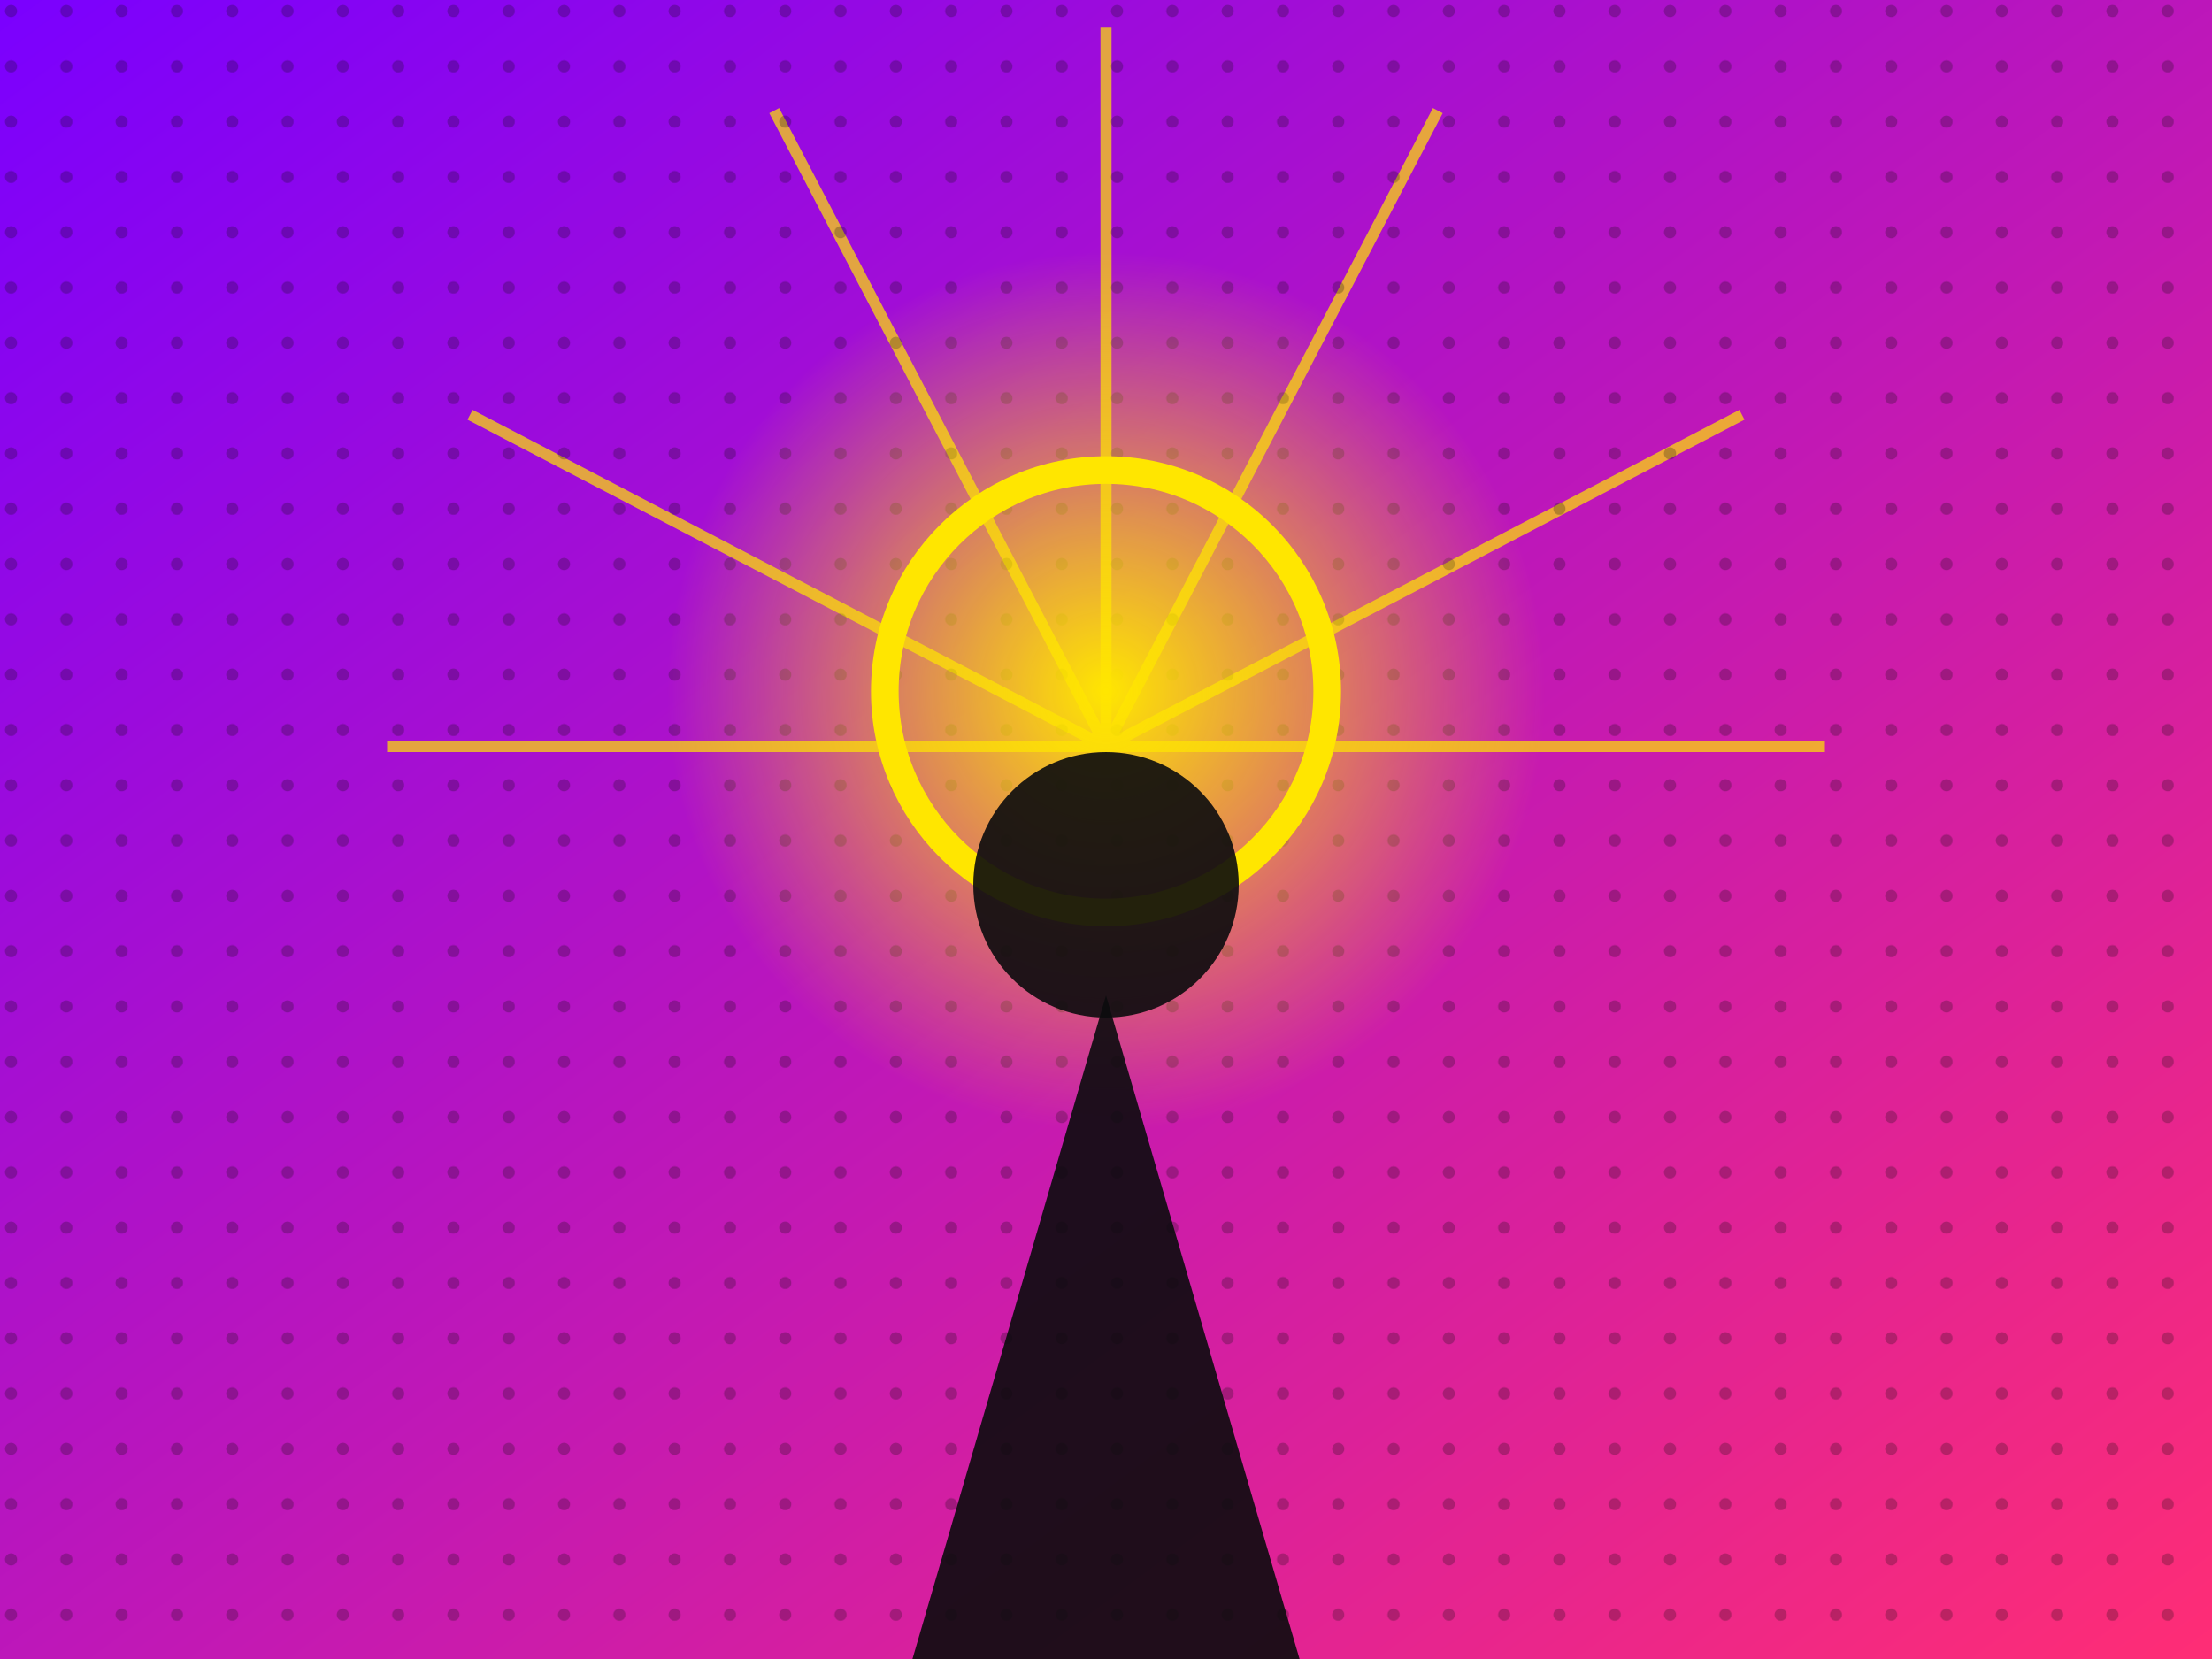
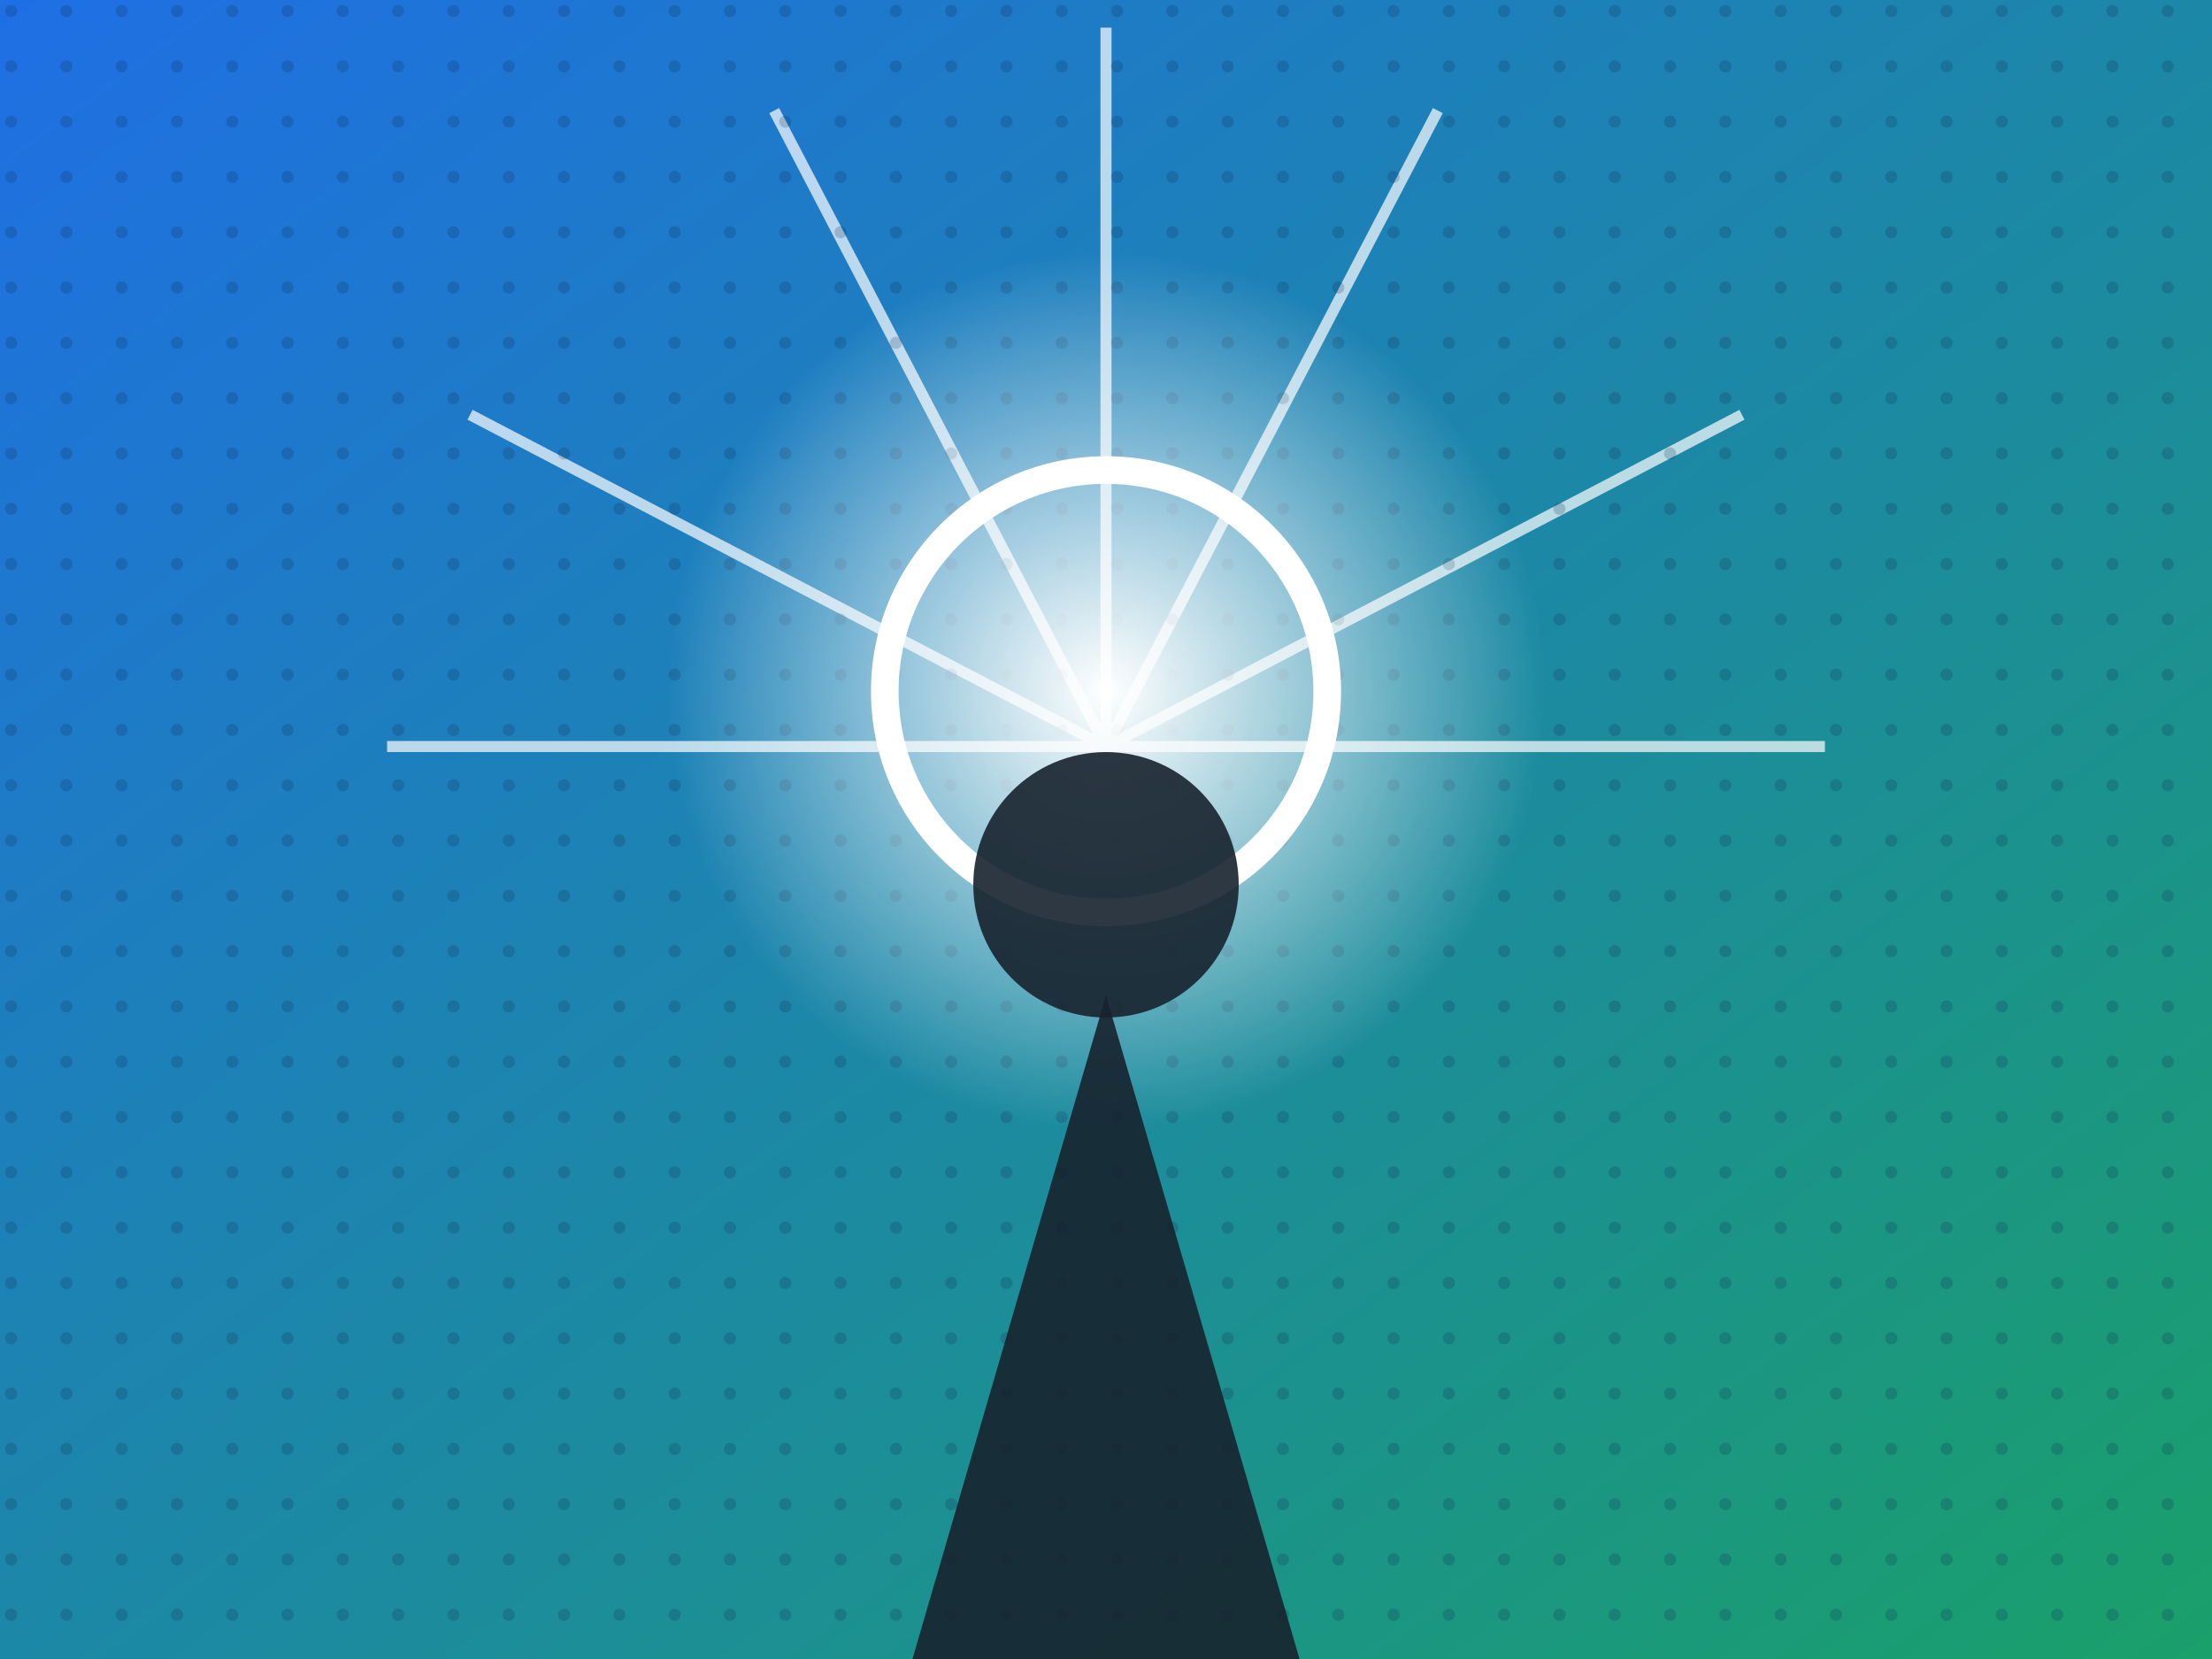
<svg xmlns="http://www.w3.org/2000/svg" viewBox="0 0 800 600" preserveAspectRatio="xMidYMid slice" role="img" aria-label="Surreal icons and idols collage placeholder">
  <defs>
    <linearGradient id="ig" x1="0" y1="0" x2="1" y2="1">
-       <stop offset="0" stop-color="#7a00ff" />
-       <stop offset="1" stop-color="#ff2d75" />
+       <stop offset="0" stop-color="#1f6fe5" />
+       <stop offset="1" stop-color="#1aa06a" />
    </linearGradient>
    <radialGradient id="halo" cx="0.5" cy="0.5" r="0.5">
-       <stop offset="0" stop-color="#ffe600" />
-       <stop offset="1" stop-color="#ffe600" stop-opacity="0" />
+       <stop offset="0" stop-color="#ffffff" />
+       <stop offset="1" stop-color="#ffffff" stop-opacity="0" />
    </radialGradient>
    <pattern id="dots-i" width="20" height="20" patternUnits="userSpaceOnUse">
-       <circle cx="4" cy="4" r="2.2" fill="#0b0b0d" opacity="0.25" />
+       <circle cx="4" cy="4" r="2.2" fill="#0d2c54" opacity="0.22" />
    </pattern>
  </defs>
  <rect width="800" height="600" fill="url(#ig)" />
-   <g transform="translate(400 270)" stroke="#ffe600" stroke-width="4" opacity="0.7">
+   <g transform="translate(400 270)" stroke="#ffffff" stroke-width="4" opacity="0.7">
    <line x1="0" y1="0" x2="0" y2="-260" />
    <line x1="0" y1="0" x2="120" y2="-230" />
    <line x1="0" y1="0" x2="230" y2="-120" />
    <line x1="0" y1="0" x2="-120" y2="-230" />
    <line x1="0" y1="0" x2="-230" y2="-120" />
    <line x1="0" y1="0" x2="260" y2="0" />
    <line x1="0" y1="0" x2="-260" y2="0" />
  </g>
  <rect width="800" height="600" fill="url(#dots-i)" />
  <circle cx="400" cy="250" r="160" fill="url(#halo)" />
-   <circle cx="400" cy="250" r="80" fill="none" stroke="#ffe600" stroke-width="10" />
-   <path d="M330 600 L400 360 L470 600 Z" fill="#0b0b0d" opacity="0.9" />
-   <circle cx="400" cy="320" r="48" fill="#0b0b0d" opacity="0.9" />
+   <circle cx="400" cy="250" r="80" fill="none" stroke="#ffffff" stroke-width="10" />
+   <path d="M330 600 L400 360 L470 600 Z" fill="#16222e" opacity="0.9" />
+   <circle cx="400" cy="320" r="48" fill="#16222e" opacity="0.9" />
</svg>
